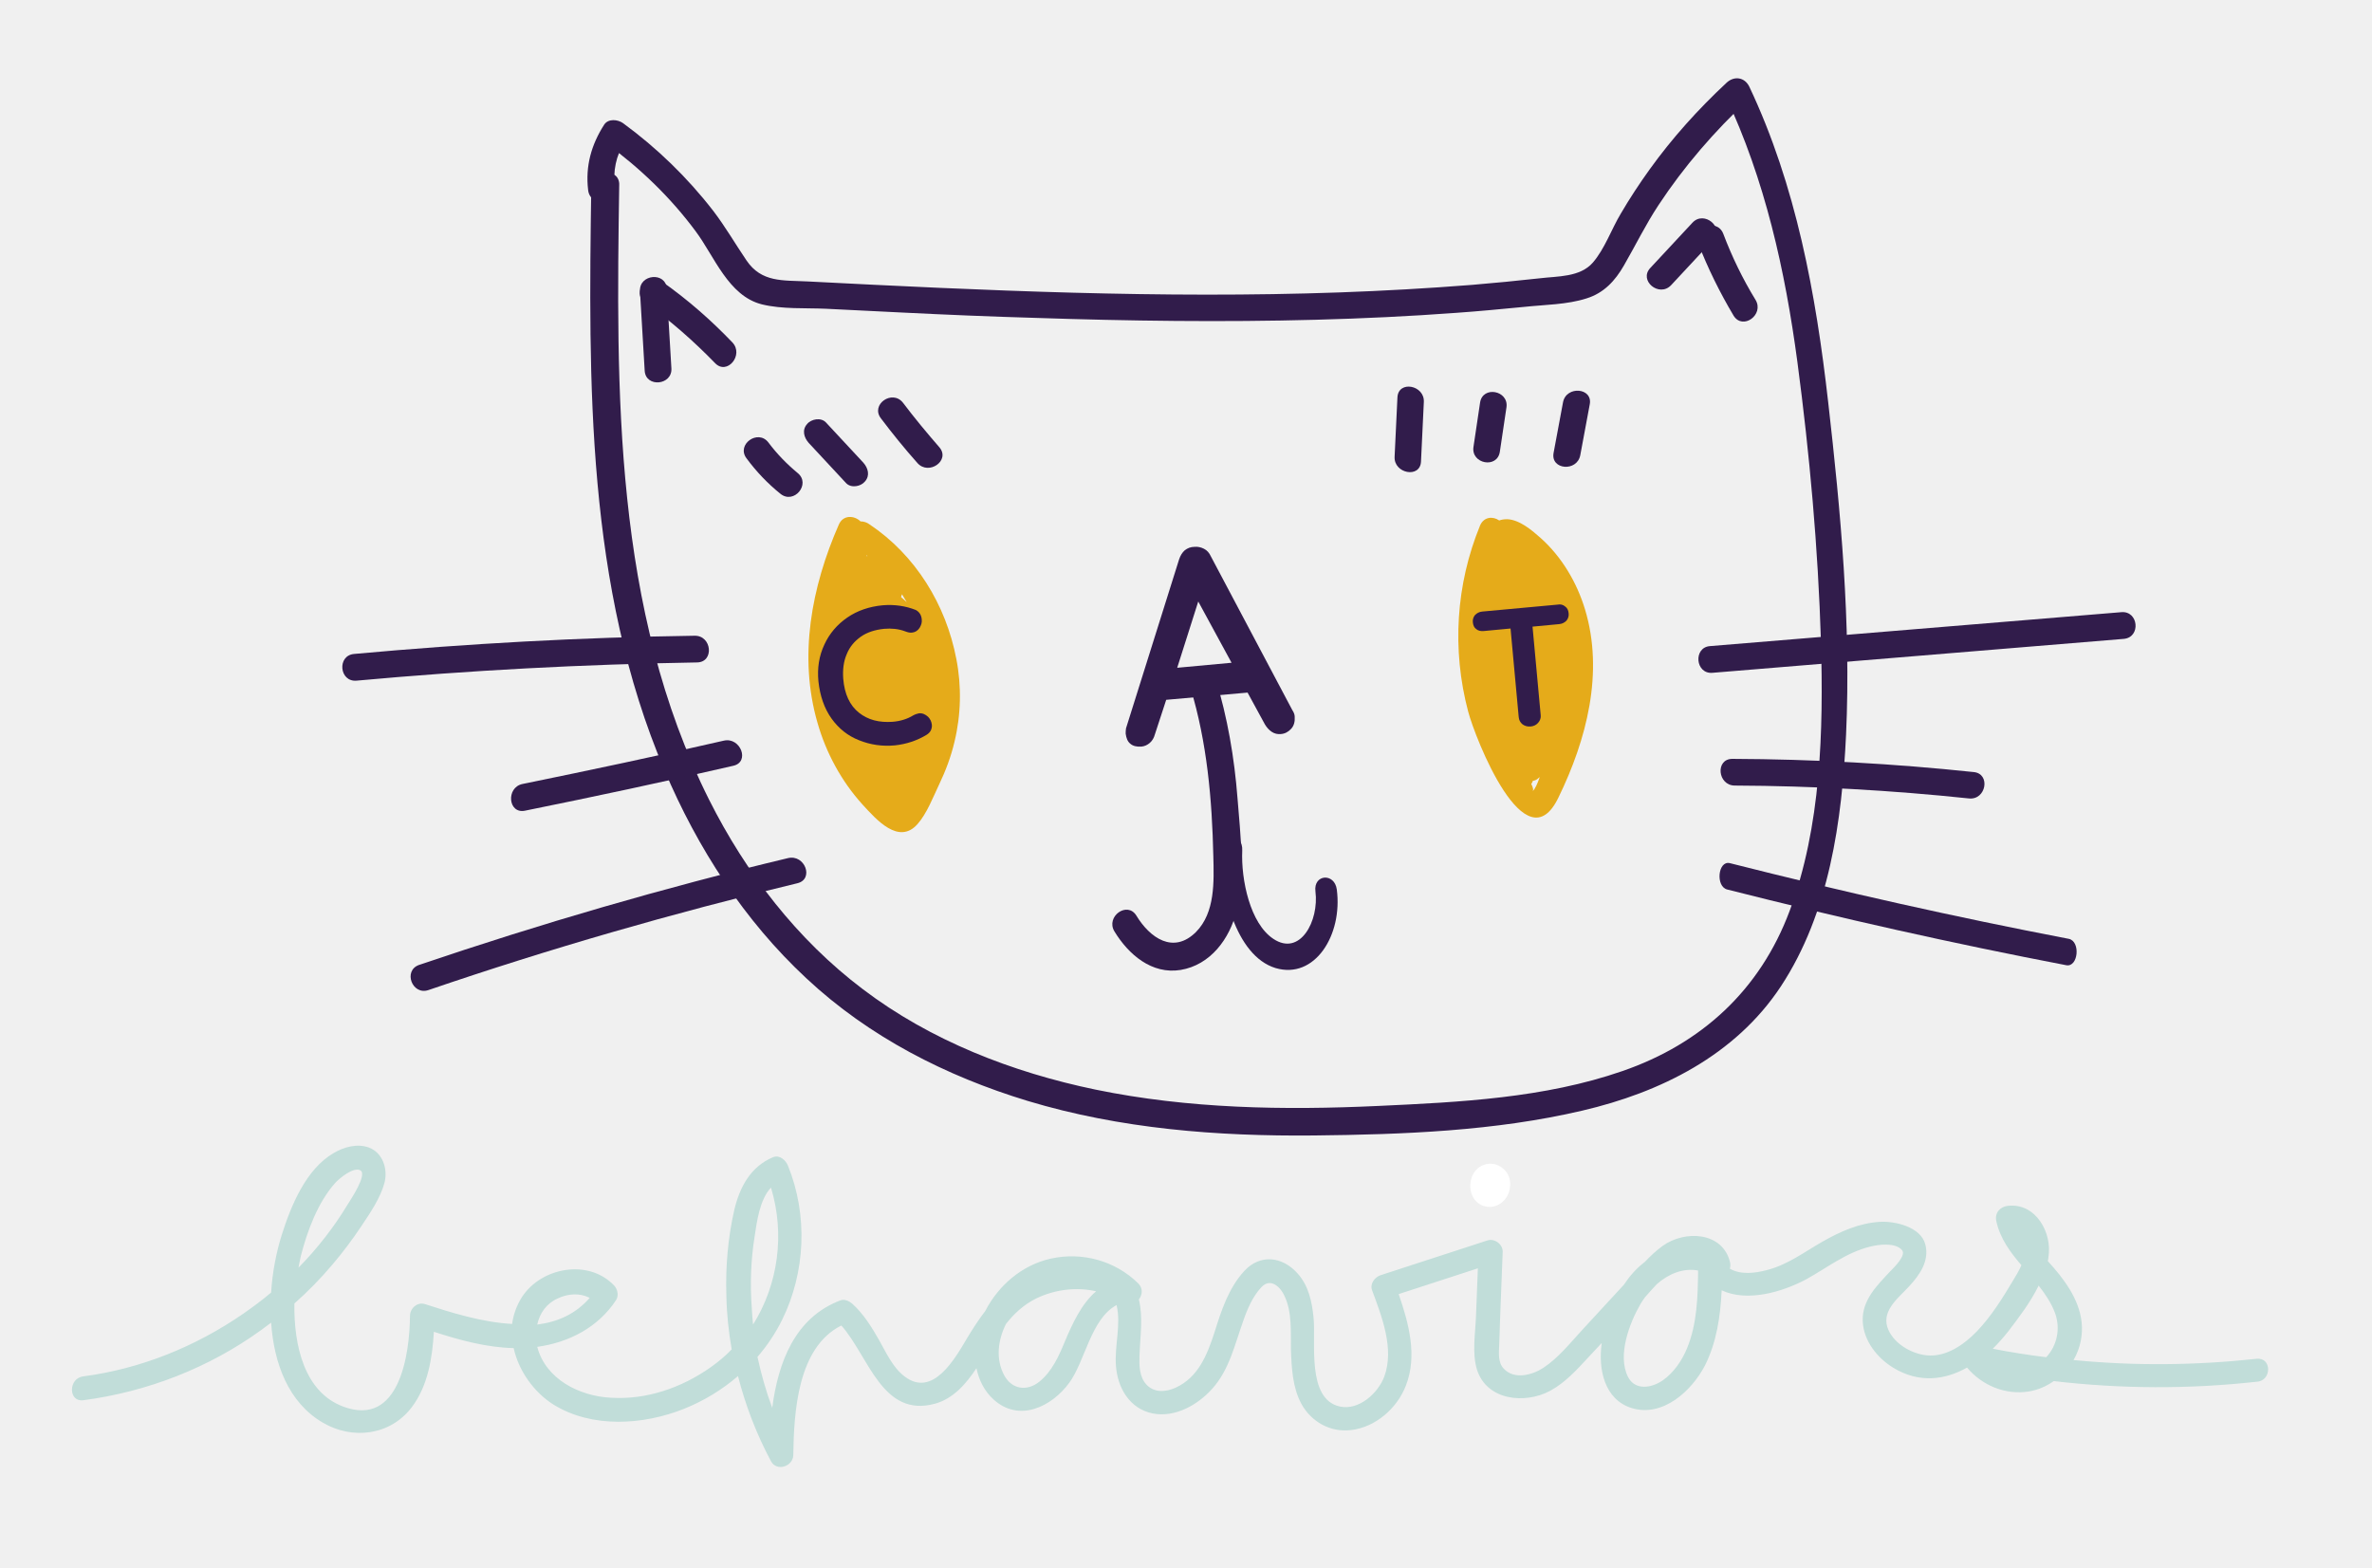
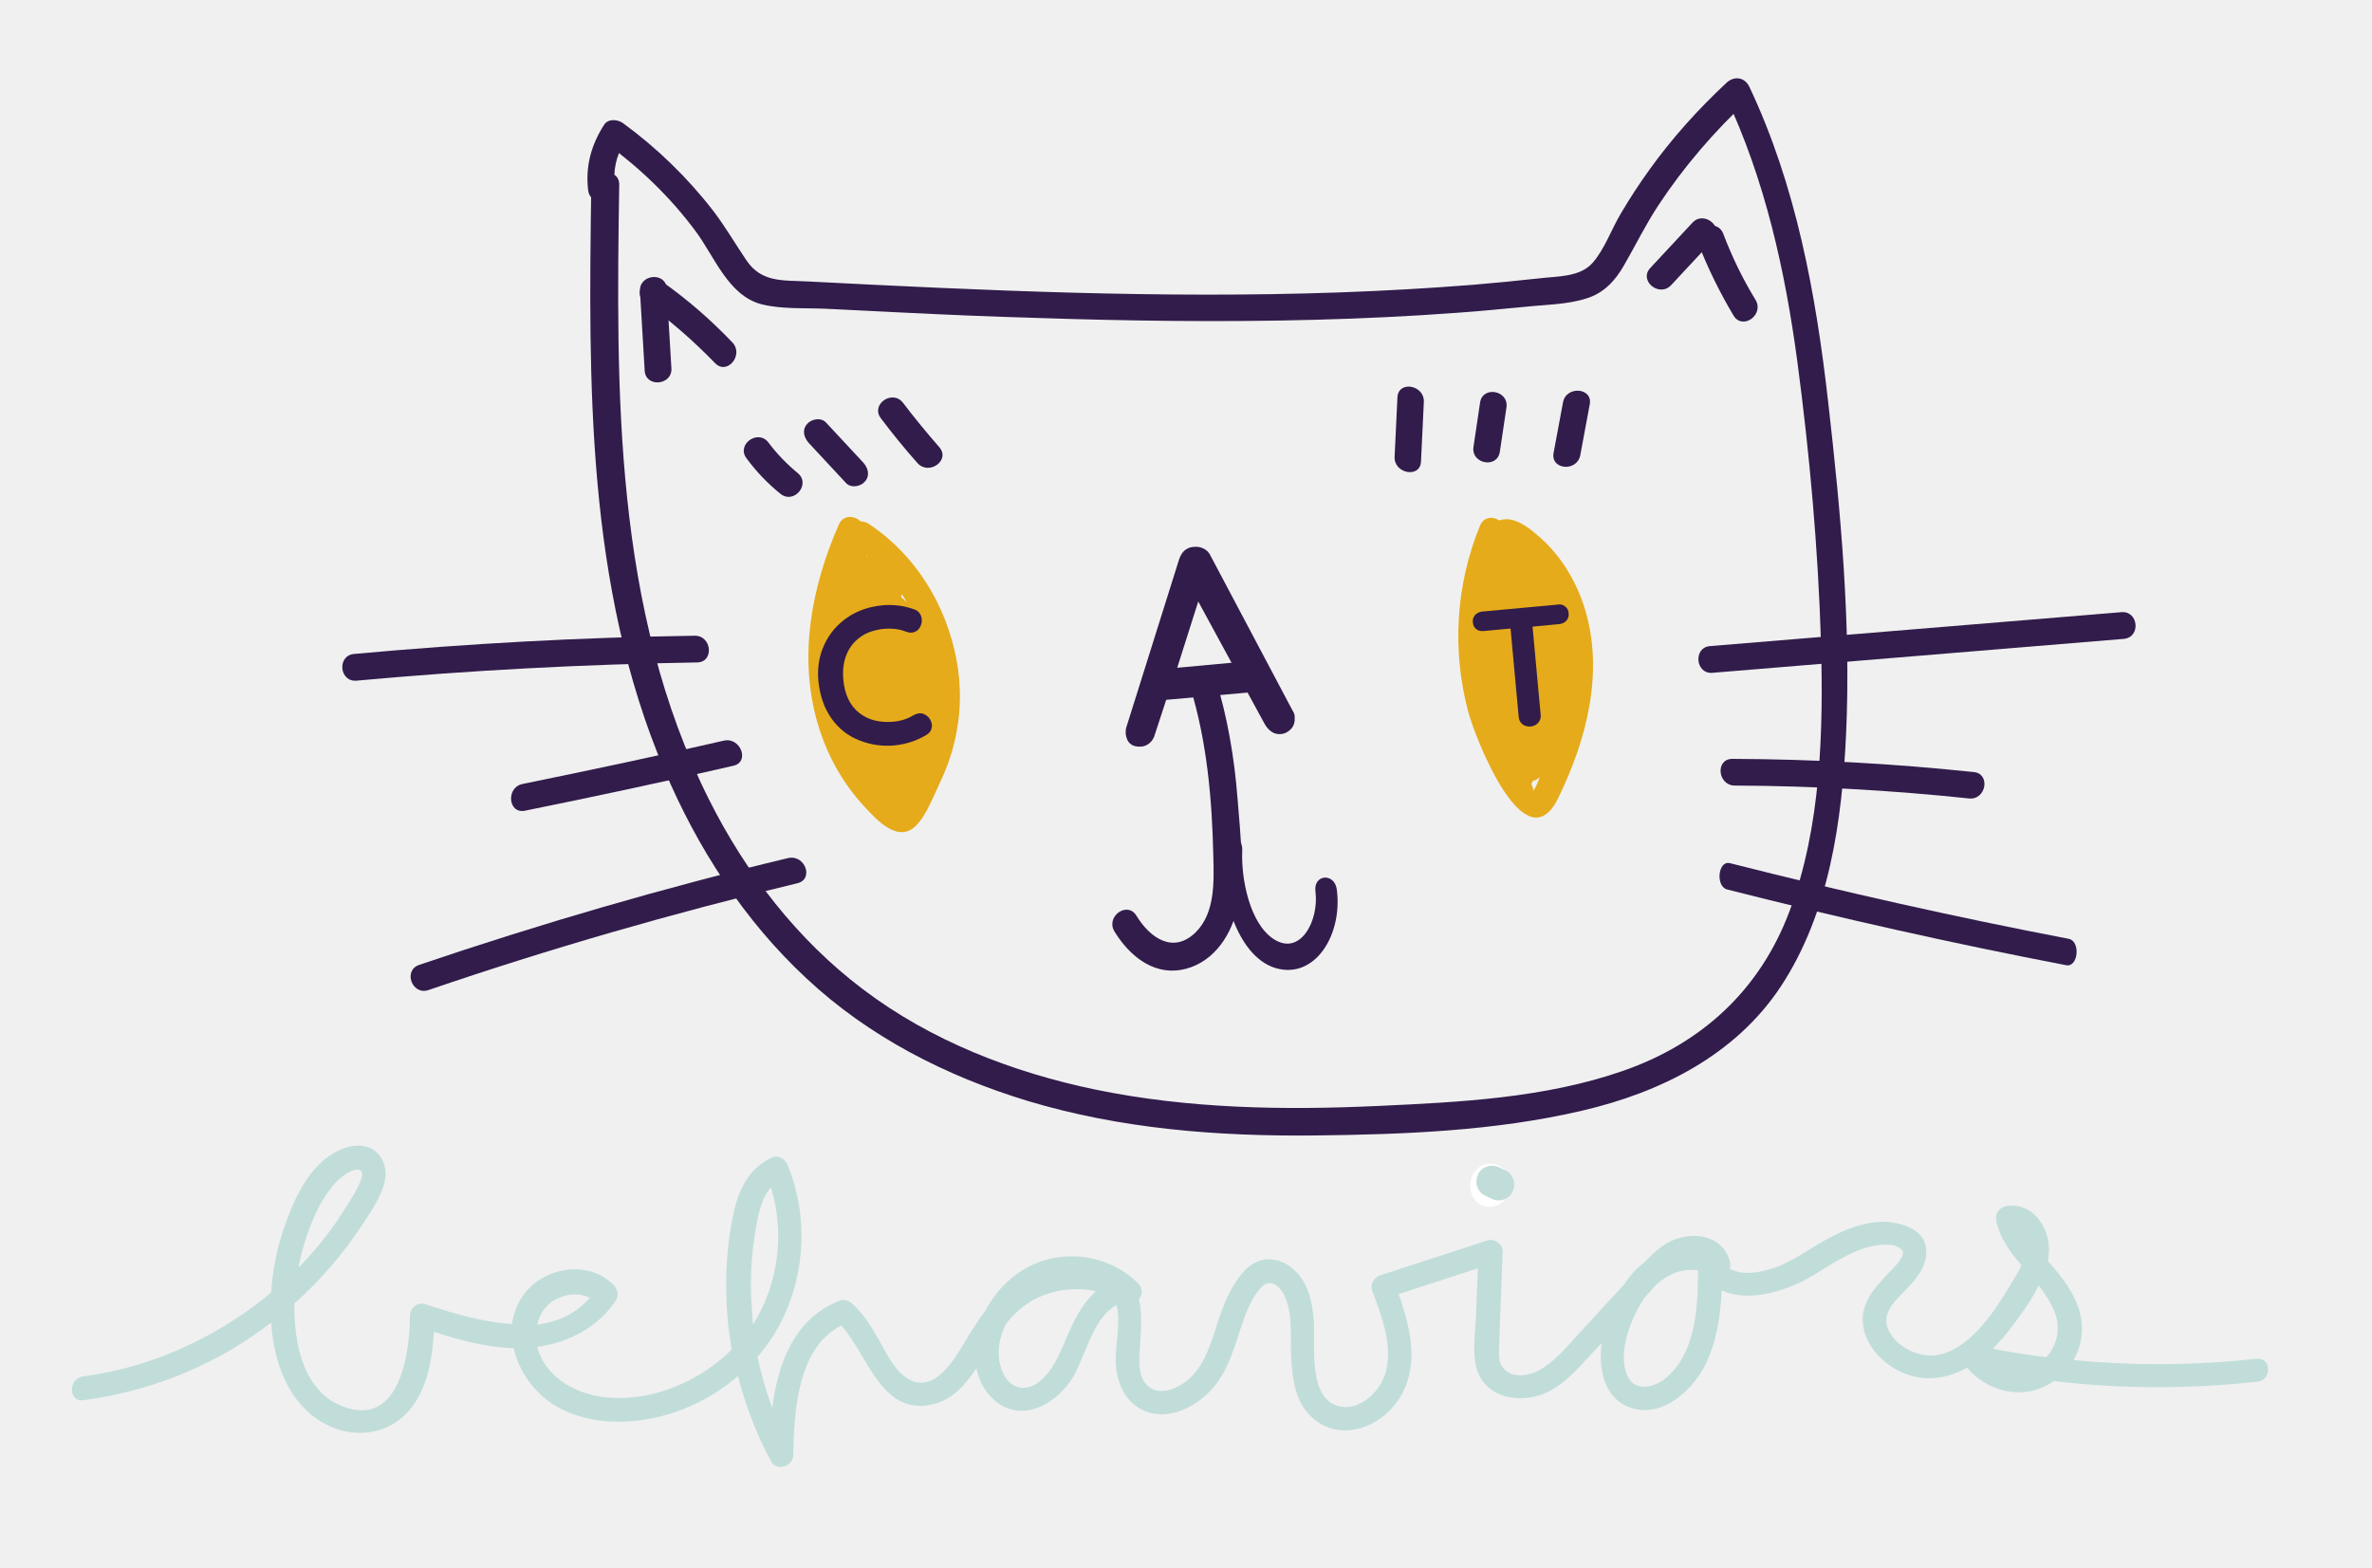
<svg xmlns="http://www.w3.org/2000/svg" version="1.1" id="Layer_1" x="0px" y="0px" viewBox="0 0 755 499" style="enable-background:new 0 0 755 499;" xml:space="preserve">
  <style type="text/css">
	.st0{fill:#E5AB1A;}
	.st1{fill:#311C4B;}
	.st2{fill:#C1DDD9;}
	.st3{fill:#FFFFFF;}
</style>
  <path class="st0" d="M304.4,209.8c-3.3-17.3-13-33.1-27.7-42.9c-0.8-0.6-1.8-0.9-2.8-0.9c-1.9-1.9-5.5-2.2-6.9,1  c-8.7,19.8-12.9,42-6.8,63.1c2.7,9.5,7.6,18.6,14.3,26c4.4,4.8,11.6,13.1,17.6,6.2c2.9-3.3,4.9-8.5,6.8-12.5  c2.1-4.4,3.8-8.9,4.9-13.6C305.9,227.6,306.1,218.4,304.4,209.8z M286.8,190.1c0.1-0.3,0.2-0.6,0.3-0.9c0.5,0.8,1,1.7,1.5,2.5  C288.1,191.2,287.5,190.7,286.8,190.1z M275.8,177c0-0.1,0-0.1,0.1-0.2c0.1,0.1,0.1,0.1,0.2,0.2C275.9,177.1,275.9,177,275.8,177z" />
-   <path class="st1" d="M188.2,59.4c-0.9,62.4-1.6,127.3,23.3,185.8c10.5,24.8,25.4,47.9,45.2,66.3c19.9,18.6,44.4,31.1,70.4,39  c29.5,8.9,60.4,11.3,91.1,11c28.4-0.3,57.7-1.4,85.4-7.9c24.9-5.8,48.7-17.6,63.2-39.5c15.5-23.5,19.5-52.8,20.8-80.3  c1.6-35.2-1.7-70.8-5.7-105.8c-3.9-34.4-10.2-68.9-25.1-100.4c-1.5-3.1-4.9-3.5-7.3-1.2c-9,8.4-17.2,17.5-24.4,27.5  c-3.3,4.6-6.4,9.3-9.2,14.1c-3,5-5.1,11.2-8.9,15.6c-4.1,4.7-11.2,4.3-16.9,5c-7.2,0.8-14.4,1.5-21.6,2.1c-14,1.1-28.1,1.9-42.2,2.4  c-56.5,2-113-0.6-169.3-3.5c-7.8-0.4-14.6,0.4-19.4-6.7c-3.6-5.3-6.7-10.7-10.6-15.8c-8.2-10.6-17.9-20-28.7-27.9  c-1.7-1.2-4.7-1.5-6,0.5c-4.1,6.4-6,13.2-5.1,20.8c0.6,5.5,9.1,4.7,8.5-0.8c-0.6-5.2,0.3-10.1,3.2-14.6c-2,0.2-4,0.4-6,0.5  c10.8,7.9,20.5,17.2,28.5,28c6,8,10.4,20.6,21.1,23.3c6.5,1.6,13.8,1.1,20.4,1.4c8.1,0.4,16.1,0.8,24.2,1.2  c14.1,0.7,28.2,1.3,42.3,1.7c29.8,1,59.7,1.4,89.5,0.6c14.9-0.4,29.8-1.1,44.6-2.2c7.2-0.5,14.4-1.2,21.7-1.9  c6.5-0.7,13.6-0.7,19.8-2.7c5.5-1.7,9.1-5.6,11.9-10.5c3.7-6.4,6.9-13,11-19.2c8.1-12.3,17.8-23.5,28.6-33.6  c-2.4-0.4-4.9-0.8-7.3-1.2c12.6,26.7,19,55.6,22.9,84.7c3.9,29.4,6.6,59.3,7.5,89c0.8,28.4,0.1,58.9-10,85.9  c-9.4,25.1-28,42.2-53.2,50.9c-24.8,8.6-51.7,9.9-77.7,11.1c-30.1,1.4-60.4,0.9-90-5.2c-26.5-5.5-52.5-15.6-74.1-32  c-20.9-15.8-37.2-37-48.9-60.3c-30.4-60.6-29.6-130-28.6-196.1C196.8,53.2,188.3,54,188.2,59.4L188.2,59.4z" />
+   <path class="st1" d="M188.2,59.4c-0.9,62.4-1.6,127.3,23.3,185.8c10.5,24.8,25.4,47.9,45.2,66.3c19.9,18.6,44.4,31.1,70.4,39  c29.5,8.9,60.4,11.3,91.1,11c28.4-0.3,57.7-1.4,85.4-7.9c24.9-5.8,48.7-17.6,63.2-39.5c15.5-23.5,19.5-52.8,20.8-80.3  c1.6-35.2-1.7-70.8-5.7-105.8c-3.9-34.4-10.2-68.9-25.1-100.4c-1.5-3.1-4.9-3.5-7.3-1.2c-9,8.4-17.2,17.5-24.4,27.5  c-3.3,4.6-6.4,9.3-9.2,14.1c-3,5-5.1,11.2-8.9,15.6c-4.1,4.7-11.2,4.3-16.9,5c-7.2,0.8-14.4,1.5-21.6,2.1c-14,1.1-28.1,1.9-42.2,2.4  c-56.5,2-113-0.6-169.3-3.5c-7.8-0.4-14.6,0.4-19.4-6.7c-3.6-5.3-6.7-10.7-10.6-15.8c-8.2-10.6-17.9-20-28.7-27.9  c-1.7-1.2-4.7-1.5-6,0.5c-4.1,6.4-6,13.2-5.1,20.8c0.6,5.5,9.1,4.7,8.5-0.8c-0.6-5.2,0.3-10.1,3.2-14.6c-2,0.2-4,0.4-6,0.5  c10.8,7.9,20.5,17.2,28.5,28c6,8,10.4,20.6,21.1,23.3c6.5,1.6,13.8,1.1,20.4,1.4c8.1,0.4,16.1,0.8,24.2,1.2  c14.1,0.7,28.2,1.3,42.3,1.7c29.8,1,59.7,1.4,89.5,0.6c14.9-0.4,29.8-1.1,44.6-2.2c7.2-0.5,14.4-1.2,21.7-1.9  C491.7,97,498.8,97,505,95c5.5-1.7,9.1-5.6,11.9-10.5c3.7-6.4,6.9-13,11-19.2c8.1-12.3,17.8-23.5,28.6-33.6  c-2.4-0.4-4.9-0.8-7.3-1.2c12.6,26.7,19,55.6,22.9,84.7c3.9,29.4,6.6,59.3,7.5,89c0.8,28.4,0.1,58.9-10,85.9  c-9.4,25.1-28,42.2-53.2,50.9c-24.8,8.6-51.7,9.9-77.7,11.1c-30.1,1.4-60.4,0.9-90-5.2c-26.5-5.5-52.5-15.6-74.1-32  c-20.9-15.8-37.2-37-48.9-60.3c-30.4-60.6-29.6-130-28.6-196.1C196.8,53.2,188.3,54,188.2,59.4L188.2,59.4z" />
  <path class="st1" d="M538.7,70.9c-4.5,4.8-8.9,9.6-13.4,14.4c-3.8,4,2.8,9.5,6.6,5.5c4.5-4.8,8.9-9.6,13.4-14.4  C549,72.4,542.4,66.9,538.7,70.9L538.7,70.9z" />
  <path class="st1" d="M540.5,77.4c3.1,8,6.9,15.7,11.3,23.1c2.9,4.7,9.8-0.3,7-5c-4.1-6.7-7.5-13.7-10.3-21.1  C546.5,69.3,538.5,72.3,540.5,77.4L540.5,77.4z" />
  <path class="st1" d="M203.7,92.7c0.5,8.4,1,16.8,1.5,25.3c0.3,5.5,8.9,4.7,8.5-0.8c-0.5-8.4-1-16.8-1.5-25.3  C212,86.5,203.4,87.2,203.7,92.7L203.7,92.7z" />
  <path class="st1" d="M205.3,96.3c8,5.7,15.4,12.2,22.3,19.3c3.8,4,9.3-2.6,5.5-6.6c-6.8-7.1-14.2-13.6-22.3-19.3  C206.3,86.6,200.8,93.1,205.3,96.3L205.3,96.3z" />
  <path class="st1" d="M444.8,126.5c-0.3,6.3-0.6,12.6-0.9,18.9c-0.3,5.4,8.2,7,8.4,1.5c0.3-6.3,0.6-12.6,0.9-18.9  C453.5,122.6,445.1,121,444.8,126.5L444.8,126.5z" />
  <path class="st1" d="M471.1,128.2c-0.7,4.7-1.4,9.4-2.1,14.1c-0.8,5.4,7.6,7,8.4,1.5c0.7-4.7,1.4-9.4,2.1-14.1  C480.3,124.3,471.9,122.7,471.1,128.2L471.1,128.2z" />
  <path class="st1" d="M497.5,128.1c-1,5.4-2,10.7-3,16.1c-1,5.4,7.5,6.1,8.5,0.7c1-5.4,2-10.7,3-16.1  C507.1,123.4,498.5,122.7,497.5,128.1L497.5,128.1z" />
  <path class="st1" d="M237.6,145.9c3.1,4.2,6.7,8,10.8,11.3c4.3,3.5,9.8-3.1,5.5-6.6c-3.5-2.9-6.6-6.1-9.3-9.7  C241.3,136.5,234.3,141.5,237.6,145.9L237.6,145.9z" />
  <path class="st1" d="M257.4,141c4,4.3,7.9,8.5,11.9,12.8c1.6,1.7,4.7,1.1,6-0.5c1.7-1.9,1-4.3-0.5-6c-4-4.3-7.9-8.5-11.9-12.8  c-1.6-1.7-4.7-1.1-6,0.5C255.2,136.9,255.9,139.3,257.4,141L257.4,141z" />
  <path class="st1" d="M280.4,133.2c3.7,4.9,7.5,9.6,11.6,14.2c3.6,4.1,10.6-0.8,7-5c-4-4.6-7.9-9.3-11.6-14.2  C284,123.9,277,128.8,280.4,133.2L280.4,133.2z" />
  <path class="st0" d="M504.5,194c-2.6-8.6-7.4-16.7-14.1-22.7c-2.8-2.5-6.7-5.8-10.6-6c-1,0-1.8,0.1-2.6,0.4c-2-1.4-4.9-1.2-6.1,1.6  c-7.7,18.8-9,39.5-3.8,59.2c2.3,8.7,18.3,49.4,28.8,27.3C505,235.5,510.6,214.1,504.5,194z M487.8,251.9c0.4-0.4,0.1-1.3-0.4-2.3  c0.2-0.3,0.4-0.6,0.5-1c0.6-0.1,1.2-0.3,1.7-0.8c0.2-0.1,0.3-0.3,0.5-0.4C489.4,249.4,488.6,251.3,487.8,251.9z" />
  <path class="st1" d="M378.9,218.9c5.3,17.4,6.9,35.6,7.3,53.7c0.2,8.1,0.6,17.9-5.5,24.1c-7.2,7.2-14.7,1.9-19-5.2  c-2.9-4.7-9.8,0.3-7,5c4.5,7.4,11.9,13.8,21.1,12.3c9.5-1.6,15.6-9.9,17.8-18.8c2.8-11.3,1.2-24.4,0.3-35.8c-1-13-3.2-25.8-7-38.2  C385.4,210.6,377.3,213.6,378.9,218.9L378.9,218.9z" />
  <path class="st1" d="M388.7,269.1c-0.6,13.9,4.5,35.2,17.3,39.1c12.5,3.7,21.4-10.5,19.5-25c-0.7-5.4-7.5-4.9-6.8,0.6  c1.2,9.4-4.9,20.8-13.4,15.1c-7.4-4.9-10.3-18.8-9.9-28.1C395.7,265.3,388.9,263.6,388.7,269.1L388.7,269.1z" />
  <path class="st1" d="M545.1,214.2c43.6-3.6,87.2-7.2,130.9-10.8c5.5-0.5,4.7-9-0.8-8.5c-43.6,3.6-87.2,7.2-130.9,10.8  C538.9,206.1,539.6,214.7,545.1,214.2L545.1,214.2z" />
  <path class="st1" d="M552.2,250.1c24.9,0.1,49.8,1.5,74.5,4.1c5.5,0.6,7-7.9,1.5-8.4c-25.5-2.7-51.2-4.1-76.8-4.2  C545.9,241.6,546.7,250.1,552.2,250.1L552.2,250.1z" />
  <path class="st1" d="M549.8,283.2c35.9,9.1,71.9,17.2,107.9,24.1c3.8,0.7,4.6-7.6,0.8-8.4c-36-6.9-72-15-107.9-24.1  C546.8,273.9,546,282.3,549.8,283.2L549.8,283.2z" />
  <path class="st1" d="M221.1,202.4c-36.2,0.5-72.3,2.5-108.4,5.8c-5.5,0.5-4.7,9,0.8,8.5c36-3.3,72.2-5.2,108.4-5.8  C227.4,210.8,226.6,202.3,221.1,202.4L221.1,202.4z" />
  <path class="st1" d="M230.4,235.8c-21.3,4.9-42.6,9.4-64.1,13.8c-5.3,1.1-4.6,9.6,0.8,8.5c22.2-4.5,44.3-9.2,66.3-14.3  C238.8,242.6,235.7,234.6,230.4,235.8L230.4,235.8z" />
  <path class="st1" d="M250.8,273.2c-39.7,9.5-78.8,20.9-117.4,34c-5.2,1.8-2.2,9.8,3,8c38.6-13.2,77.8-24.5,117.4-34  C259.2,279.9,256.2,271.9,250.8,273.2L250.8,273.2z" />
  <g>
-     <path class="st1" d="M293.4,197.3c0.1,0.9-0.2,1.8-0.7,2.6c-0.6,0.9-1.4,1.4-2.4,1.5c-0.7,0.1-1.4-0.1-2.2-0.4   c-2.1-0.8-4.4-1-6.7-0.8c-2.9,0.3-5.4,1.1-7.4,2.5c-2,1.4-3.6,3.3-4.5,5.6c-1,2.3-1.3,4.9-1.1,7.8c0.4,4.9,2.1,8.5,5,10.8   s6.4,3.2,10.7,2.9c2.5-0.2,4.7-0.9,6.5-2c0.7-0.4,1.4-0.6,1.9-0.7c1.1-0.1,2,0.3,2.9,1.1c0.7,0.7,1.1,1.6,1.2,2.5   c0.1,0.7-0.1,1.3-0.3,1.8c-0.3,0.6-0.7,1-1.3,1.4c-3.1,1.9-6.5,3-10.1,3.4c-4.1,0.4-7.9-0.2-11.4-1.6c-3.6-1.4-6.5-3.7-8.8-6.9   c-2.3-3.2-3.7-7.2-4.2-11.9c-0.4-4.2,0.2-8.1,1.9-11.7c1.6-3.5,4.1-6.4,7.3-8.6c3.2-2.2,7-3.5,11.3-3.9c3.7-0.3,7.2,0.2,10.5,1.5   C292.6,194.8,293.3,195.8,293.4,197.3z" />
+     <path class="st1" d="M293.4,197.3c0.1,0.9-0.2,1.8-0.7,2.6c-0.6,0.9-1.4,1.4-2.4,1.5c-0.7,0.1-1.4-0.1-2.2-0.4   c-2.1-0.8-4.4-1-6.7-0.8c-2.9,0.3-5.4,1.1-7.4,2.5s-3.6,3.3-4.5,5.6c-1,2.3-1.3,4.9-1.1,7.8c0.4,4.9,2.1,8.5,5,10.8   s6.4,3.2,10.7,2.9c2.5-0.2,4.7-0.9,6.5-2c0.7-0.4,1.4-0.6,1.9-0.7c1.1-0.1,2,0.3,2.9,1.1c0.7,0.7,1.1,1.6,1.2,2.5   c0.1,0.7-0.1,1.3-0.3,1.8c-0.3,0.6-0.7,1-1.3,1.4c-3.1,1.9-6.5,3-10.1,3.4c-4.1,0.4-7.9-0.2-11.4-1.6c-3.6-1.4-6.5-3.7-8.8-6.9   s-3.7-7.2-4.2-11.9c-0.4-4.2,0.2-8.1,1.9-11.7c1.6-3.5,4.1-6.4,7.3-8.6c3.2-2.2,7-3.5,11.3-3.9c3.7-0.3,7.2,0.2,10.5,1.5   C292.6,194.8,293.3,195.8,293.4,197.3z" />
  </g>
  <g>
-     <path class="st1" d="M412.1,228.2c0.1,1.5-0.2,2.8-1.1,3.8c-0.9,1-2,1.6-3.3,1.7c-1,0.1-2-0.1-2.9-0.7c-0.9-0.6-1.6-1.4-2.2-2.4   l-5.5-10.1l-25.9,2.3l-3.6,11c-0.3,1.1-0.8,2-1.6,2.7c-0.8,0.7-1.7,1.1-2.7,1.2c-1.5,0.1-2.7-0.2-3.5-0.9c-0.9-0.7-1.3-1.8-1.5-3.2   c0-0.5,0-1.1,0.1-1.7l16.9-53.8c0.4-1.2,1-2.2,1.8-2.9c0.9-0.7,1.9-1.1,3.1-1.1c1-0.1,2,0.1,3,0.6c1,0.5,1.7,1.3,2.2,2.4l25.9,48.9   C411.9,226.9,412.1,227.6,412.1,228.2z M374.7,212.6L392,211l-10.6-19.5L374.7,212.6z" />
+     <path class="st1" d="M412.1,228.2c0.1,1.5-0.2,2.8-1.1,3.8s-2,1.6-3.3,1.7c-1,0.1-2-0.1-2.9-0.7c-0.9-0.6-1.6-1.4-2.2-2.4   l-5.5-10.1l-25.9,2.3l-3.6,11c-0.3,1.1-0.8,2-1.6,2.7c-0.8,0.7-1.7,1.1-2.7,1.2c-1.5,0.1-2.7-0.2-3.5-0.9c-0.9-0.7-1.3-1.8-1.5-3.2   c0-0.5,0-1.1,0.1-1.7l16.9-53.8c0.4-1.2,1-2.2,1.8-2.9c0.9-0.7,1.9-1.1,3.1-1.1c1-0.1,2,0.1,3,0.6s1.7,1.3,2.2,2.4l25.9,48.9   C411.9,226.9,412.1,227.6,412.1,228.2z M374.7,212.6L392,211l-10.6-19.5L374.7,212.6z" />
  </g>
  <g>
    <path class="st1" d="M498.2,193.1c0.7,0.5,1,1.2,1.1,2.2c0.1,0.9-0.2,1.7-0.7,2.3c-0.6,0.6-1.3,1-2.3,1.1l-8.5,0.8l2.6,28.2   c0.1,0.9-0.2,1.7-0.8,2.4c-0.6,0.7-1.4,1.1-2.4,1.2c-1,0.1-1.9-0.2-2.6-0.7c-0.7-0.6-1.1-1.3-1.2-2.3l-2.6-28.2l-8.5,0.8   c-1,0.1-1.8-0.1-2.4-0.6c-0.7-0.5-1-1.2-1.1-2.2c-0.1-0.9,0.2-1.7,0.7-2.3c0.6-0.6,1.3-1,2.3-1.1l23.9-2.2   C496.7,192.3,497.5,192.5,498.2,193.1z" />
  </g>
-   <path class="st2" d="M718.3,432.6c-19.4,2.1-38.9,2.3-58.3,0.4c1.1-1.9,1.9-4,2.3-6.1c1.6-8-2-15-6.8-21.1c-1.2-1.5-2.4-2.9-3.7-4.3  c0.1-0.4,0.2-0.8,0.2-1.2c1.3-7.8-4-17.4-12.9-16.4c-2.5,0.3-4.2,2.2-3.7,4.8c1.2,5.6,4.5,10,8,14.1c-0.7,1.7-1.7,3.3-2.6,4.8  c-3.4,5.7-7,11.5-11.6,16.3c-4.1,4.2-9.7,8.2-15.9,7.6c-5.1-0.5-11-4-12.6-9.1c-1.6-5.4,3.8-9.4,7-12.9c3.4-3.7,6.5-8.1,5.1-13.4  c-1.5-5.5-9.6-7.4-14.5-7.1c-6.5,0.4-12.6,3.1-18.2,6.3c-5.8,3.3-11,7.3-17.5,9c-4,1.1-8.6,1.6-12-0.4c0.2-0.6,0.2-1.2,0.1-1.9  c-2.3-9.9-14.4-10.4-21.4-5.4c-2.1,1.5-4,3.3-5.8,5.2c-0.1,0.1-0.3,0.2-0.4,0.3c-2.4,1.9-4.5,4.3-6.2,6.9c-4.3,4.7-8.7,9.4-13,14.1  c-3.9,4.2-7.8,9.2-12.7,12.4c-3.5,2.3-9.2,3.8-12.5,0.3c-2-2-1.6-5.2-1.5-7.8c0.1-2.9,0.2-5.9,0.3-8.8c0.3-6.9,0.5-13.8,0.8-20.6  c0.1-2.4-2.5-4.4-4.8-3.7c-11.4,3.7-22.7,7.4-34.1,11.1c-1.8,0.6-3.4,2.7-2.7,4.7c3.1,8.4,7.2,18.7,3.9,27.6  c-2,5.3-8.1,10.8-14.1,9.5c-10.7-2.3-7.6-20.6-8.4-28.3c-0.5-5.1-1.6-10.3-5.2-14.2c-4.8-5.3-11.8-6.1-16.8-0.7  c-5.1,5.5-7.4,12.8-9.6,19.8c-2.3,7-5.1,14.1-12.3,17.4c-3.1,1.4-6.8,1.7-9.3-1c-2.3-2.5-2.3-6.1-2.2-9.2c0.2-6.1,1.2-12.1-0.2-17.9  c1.1-1.4,1.4-3.5-0.2-5.1c-7.3-7.2-17.8-10.1-27.8-7.9c-9.1,2-16.7,8.5-20.9,16.7c-2,2.6-3.9,5.5-5.7,8.5  c-3.8,6.4-10.9,19.3-20,12.3c-3.7-2.8-5.8-7.5-8-11.4c-2.4-4.2-5-8.5-8.7-11.8c-1-0.8-2.4-1.5-3.7-1c-14.5,5.5-19.8,19.7-21.7,34.2  c-2-5.3-3.5-10.7-4.7-16.2c3.1-3.6,5.7-7.5,7.8-11.7c7.5-15.2,8.3-33.4,1.9-49.2c-0.7-1.7-2.6-3.5-4.7-2.7  c-7.2,3-10.7,9.6-12.4,16.9c-2,8.8-2.8,18.1-2.5,27.1c0.1,5.8,0.7,11.5,1.7,17.2c-2,2.1-4.3,4-6.7,5.7c-9.2,6.5-20.4,10.4-31.7,9.7  c-10.1-0.5-20.8-5.9-23.5-16.2c10.1-1.4,19.4-6.2,25.1-14.9c0.9-1.4,0.5-3.4-0.6-4.6c-8.1-8.6-23.2-5.9-29.4,3.7  c-1.7,2.7-2.7,5.6-3.1,8.5c-9.6-0.5-19.7-3.7-27.7-6.3c-2.4-0.8-4.8,1.3-4.8,3.7c-0.1,12.1-3.3,35.7-21.3,28.9  c-12.3-4.6-15.7-19.4-15.5-32.8c4.4-3.9,8.4-8,12.2-12.5c3.3-3.9,6.3-7.9,9.1-12.1c2.8-4.2,6.1-9,7.4-13.9c1.1-4.4-0.6-9.6-5.1-11.2  c-3.7-1.3-7.9-0.1-11.1,1.8c-8.8,5.1-13.6,16.8-16.5,26c-1.7,5.4-3,11.8-3.4,18.4c-2.8,2.4-5.8,4.6-8.8,6.7  c-15.2,10.5-32.7,17.6-51,20c-4.8,0.6-4.8,8.2,0,7.6c20.4-2.7,40-10.3,56.7-22.4c1-0.8,2.1-1.5,3.1-2.3c0.9,13,5.5,25.4,16.4,31.8  c9.5,5.6,21.5,4.1,28.3-4.8c5.2-6.8,6.6-15.7,7.1-24.1c8.3,2.7,16.8,5,25.4,5.2c1.6,7.3,6.5,14.1,12.7,18  c12.3,7.6,28.6,6.5,41.6,1.3c6.2-2.5,12-6,17.1-10.4c2.4,9.4,5.9,18.5,10.5,27.1c1.8,3.4,7,1.7,7.1-1.9c0.2-13.6,1.3-34.3,15.3-41.3  c8.7,9.8,13,29.5,29.8,24.9c5.8-1.6,9.9-6.3,13.2-11.3c0.8,3.8,2.5,7.3,5.5,10c8.1,7.3,18.4,2.3,24-5.3c5.1-6.9,6.9-20.4,15.1-24.8  c1.5,6.1-0.7,13.1-0.2,19.3c0.5,7,4.3,13.7,11.7,15.2c7.1,1.4,14.3-2.7,18.9-7.8c5.5-6.1,7.2-14.1,9.9-21.6c1.3-3.8,3-7.8,5.8-10.8  c2.9-3.1,6.1-0.1,7.4,2.9c2.4,5.1,1.9,11.4,2,16.9c0.2,5.8,0.5,12.1,3.3,17.3c3.1,5.7,9.2,9.2,15.8,8.4c7.8-0.9,14.7-6.9,17.5-14.2  c3.7-9.5,0.9-19.8-2.3-29.1c8.4-2.7,16.8-5.5,25.2-8.2c-0.2,5.1-0.4,10.2-0.6,15.3c-0.2,5.4-1.3,11.6,0.3,16.9  c3.1,9.9,15.3,11.1,23.3,6.8c4.8-2.6,8.5-6.7,12.2-10.7c1.4-1.5,2.8-3,4.2-4.5c0,0.1,0,0.1,0,0.2c-1.1,8,0.8,17.8,9.6,20.5  c9.9,3,19.1-5.5,23.3-13.6c3.7-7.4,4.9-15.6,5.3-23.9c8.1,3.8,19.2,0.6,26.9-3.5c6.7-3.7,12.7-8.5,20.3-10.4  c2.7-0.7,8.1-1.4,10.2,1.1c1.4,1.6-2.3,5.3-3.6,6.6c-4.3,4.6-9.2,9.3-8.9,16.1c0.3,6.3,4.7,11.7,9.8,14.8c8.1,4.9,16.3,3.9,23.4-0.1  c4.8,5.7,12.2,8.8,19.7,7.6c2.9-0.5,5.5-1.6,7.9-3.3c21.4,2.5,43.1,2.6,64.6,0.2C723.1,439.7,723.2,432.1,718.3,432.6z M106.8,376.5  c1.2-1.3,5.7-5.1,7.9-3.9c2.3,1.3-3,9.2-4,10.8c-4.4,7.3-9.7,14.1-15.7,20.2c0.2-1.2,0.5-2.4,0.7-3.5  C97.7,392.2,101.1,382.8,106.8,376.5z M177.5,413.4c3.3-1.6,7.1-1.8,10.2-0.2c-4.5,5.2-10.3,7.7-16.7,8.5  C171.8,418.1,173.9,415,177.5,413.4z M240.2,393.6c0.7-4.6,1.6-11.7,5.2-15.5c4.5,14.8,2.3,30.8-5.7,43.6c-0.2-1.7-0.3-3.4-0.4-5.1  C238.7,408.9,239,401.1,240.2,393.6z M338.9,427.2c-1.9,4.6-4.1,9.5-8.1,12.7c-4,3.2-8.8,2.4-11.2-2.1c-2.7-5.1-2-11.1,0.6-16.3  c2.6-3.3,5.6-6.1,9.6-8.1c6-2.9,12.8-3.7,19.1-2.3C344.2,415.1,341.3,421.5,338.9,427.2z M529.2,439.5c-3.5,2.4-8.7,3.3-11-1.1  c-3.5-6.9,0.5-17.3,4-23.3c0.4-0.7,0.9-1.4,1.4-2.1c1.2-1.4,2.5-2.8,3.7-4.1c3.7-3.3,8.4-5.3,13.2-4.4c-0.1,8.3-0.3,16.9-3.5,24.7  C535.4,433.1,532.8,437,529.2,439.5z M639.2,423.9c3.3-4.3,7.1-9.3,9.7-14.6c2.1,2.7,4,5.5,5.2,8.7c1.8,4.9,0.7,10.4-2.8,14.1  c-5.7-0.7-11.4-1.6-17-2.7C636.1,427.6,637.7,425.8,639.2,423.9z" />
+   <path class="st2" d="M718.3,432.6c-19.4,2.1-38.9,2.3-58.3,0.4c1.1-1.9,1.9-4,2.3-6.1c1.6-8-2-15-6.8-21.1c-1.2-1.5-2.4-2.9-3.7-4.3  c0.1-0.4,0.2-0.8,0.2-1.2c1.3-7.8-4-17.4-12.9-16.4c-2.5,0.3-4.2,2.2-3.7,4.8c1.2,5.6,4.5,10,8,14.1c-0.7,1.7-1.7,3.3-2.6,4.8  c-3.4,5.7-7,11.5-11.6,16.3c-4.1,4.2-9.7,8.2-15.9,7.6c-5.1-0.5-11-4-12.6-9.1c-1.6-5.4,3.8-9.4,7-12.9c3.4-3.7,6.5-8.1,5.1-13.4  c-1.5-5.5-9.6-7.4-14.5-7.1c-6.5,0.4-12.6,3.1-18.2,6.3c-5.8,3.3-11,7.3-17.5,9c-4,1.1-8.6,1.6-12-0.4c0.2-0.6,0.2-1.2,0.1-1.9  c-2.3-9.9-14.4-10.4-21.4-5.4c-2.1,1.5-4,3.3-5.8,5.2c-0.1,0.1-0.3,0.2-0.4,0.3c-2.4,1.9-4.5,4.3-6.2,6.9c-4.3,4.7-8.7,9.4-13,14.1  c-3.9,4.2-7.8,9.2-12.7,12.4c-3.5,2.3-9.2,3.8-12.5,0.3c-2-2-1.6-5.2-1.5-7.8c0.1-2.9,0.2-5.9,0.3-8.8c0.3-6.9,0.5-13.8,0.8-20.6  c0.1-2.4-2.5-4.4-4.8-3.7c-11.4,3.7-22.7,7.4-34.1,11.1c-1.8,0.6-3.4,2.7-2.7,4.7c3.1,8.4,7.2,18.7,3.9,27.6  c-2,5.3-8.1,10.8-14.1,9.5c-10.7-2.3-7.6-20.6-8.4-28.3c-0.5-5.1-1.6-10.3-5.2-14.2c-4.8-5.3-11.8-6.1-16.8-0.7  c-5.1,5.5-7.4,12.8-9.6,19.8c-2.3,7-5.1,14.1-12.3,17.4c-3.1,1.4-6.8,1.7-9.3-1c-2.3-2.5-2.3-6.1-2.2-9.2c0.2-6.1,1.2-12.1-0.2-17.9  c1.1-1.4,1.4-3.5-0.2-5.1c-7.3-7.2-17.8-10.1-27.8-7.9c-9.1,2-16.7,8.5-20.9,16.7c-2,2.6-3.9,5.5-5.7,8.5  c-3.8,6.4-10.9,19.3-20,12.3c-3.7-2.8-5.8-7.5-8-11.4c-2.4-4.2-5-8.5-8.7-11.8c-1-0.8-2.4-1.5-3.7-1c-14.5,5.5-19.8,19.7-21.7,34.2  c-2-5.3-3.5-10.7-4.7-16.2c3.1-3.6,5.7-7.5,7.8-11.7c7.5-15.2,8.3-33.4,1.9-49.2c-0.7-1.7-2.6-3.5-4.7-2.7  c-7.2,3-10.7,9.6-12.4,16.9c-2,8.8-2.8,18.1-2.5,27.1c0.1,5.8,0.7,11.5,1.7,17.2c-2,2.1-4.3,4-6.7,5.7c-9.2,6.5-20.4,10.4-31.7,9.7  c-10.1-0.5-20.8-5.9-23.5-16.2c10.1-1.4,19.4-6.2,25.1-14.9c0.9-1.4,0.5-3.4-0.6-4.6c-8.1-8.6-23.2-5.9-29.4,3.7  c-1.7,2.7-2.7,5.6-3.1,8.5c-9.6-0.5-19.7-3.7-27.7-6.3c-2.4-0.8-4.8,1.3-4.8,3.7c-0.1,12.1-3.3,35.7-21.3,28.9  c-12.3-4.6-15.7-19.4-15.5-32.8c4.4-3.9,8.4-8,12.2-12.5c3.3-3.9,6.3-7.9,9.1-12.1c2.8-4.2,6.1-9,7.4-13.9c1.1-4.4-0.6-9.6-5.1-11.2  c-3.7-1.3-7.9-0.1-11.1,1.8c-8.8,5.1-13.6,16.8-16.5,26c-1.7,5.4-3,11.8-3.4,18.4c-2.8,2.4-5.8,4.6-8.8,6.7  c-15.2,10.5-32.7,17.6-51,20c-4.8,0.6-4.8,8.2,0,7.6c20.4-2.7,40-10.3,56.7-22.4c1-0.8,2.1-1.5,3.1-2.3c0.9,13,5.5,25.4,16.4,31.8  c9.5,5.6,21.5,4.1,28.3-4.8c5.2-6.8,6.6-15.7,7.1-24.1c8.3,2.7,16.8,5,25.4,5.2c1.6,7.3,6.5,14.1,12.7,18  c12.3,7.6,28.6,6.5,41.6,1.3c6.2-2.5,12-6,17.1-10.4c2.4,9.4,5.9,18.5,10.5,27.1c1.8,3.4,7,1.7,7.1-1.9c0.2-13.6,1.3-34.3,15.3-41.3  c8.7,9.8,13,29.5,29.8,24.9c5.8-1.6,9.9-6.3,13.2-11.3c0.8,3.8,2.5,7.3,5.5,10c8.1,7.3,18.4,2.3,24-5.3c5.1-6.9,6.9-20.4,15.1-24.8  c1.5,6.1-0.7,13.1-0.2,19.3c0.5,7,4.3,13.7,11.7,15.2c7.1,1.4,14.3-2.7,18.9-7.8c5.5-6.1,7.2-14.1,9.9-21.6c1.3-3.8,3-7.8,5.8-10.8  c2.9-3.1,6.1-0.1,7.4,2.9c2.4,5.1,1.9,11.4,2,16.9c0.2,5.8,0.5,12.1,3.3,17.3c3.1,5.7,9.2,9.2,15.8,8.4c7.8-0.9,14.7-6.9,17.5-14.2  c3.7-9.5,0.9-19.8-2.3-29.1c8.4-2.7,16.8-5.5,25.2-8.2c-0.2,5.1-0.4,10.2-0.6,15.3c-0.2,5.4-1.3,11.6,0.3,16.9  c3.1,9.9,15.3,11.1,23.3,6.8c4.8-2.6,8.5-6.7,12.2-10.7c1.4-1.5,2.8-3,4.2-4.5c0,0.1,0,0.1,0,0.2c-1.1,8,0.8,17.8,9.6,20.5  c9.9,3,19.1-5.5,23.3-13.6c3.7-7.4,4.9-15.6,5.3-23.9c8.1,3.8,19.2,0.6,26.9-3.5c6.7-3.7,12.7-8.5,20.3-10.4  c2.7-0.7,8.1-1.4,10.2,1.1c1.4,1.6-2.3,5.3-3.6,6.6c-4.3,4.6-9.2,9.3-8.9,16.1c0.3,6.3,4.7,11.7,9.8,14.8c8.1,4.9,16.3,3.9,23.4-0.1  c4.8,5.7,12.2,8.8,19.7,7.6c2.9-0.5,5.5-1.6,7.9-3.3c21.4,2.5,43.1,2.6,64.6,0.2C723.1,439.7,723.2,432.1,718.3,432.6z M106.8,376.5  c1.2-1.3,5.7-5.1,7.9-3.9c2.3,1.3-3,9.2-4,10.8c-4.4,7.3-9.7,14.1-15.7,20.2c0.2-1.2,0.5-2.4,0.7-3.5  C97.7,392.2,101.1,382.8,106.8,376.5z M177.5,413.4c3.3-1.6,7.1-1.8,10.2-0.2c-4.5,5.2-10.3,7.7-16.7,8.5  C171.8,418.1,173.9,415,177.5,413.4z M240.2,393.6c0.7-4.6,1.6-11.7,5.2-15.5c4.5,14.8,2.3,30.8-5.7,43.6c-0.2-1.7-0.3-3.4-0.4-5.1  C238.7,408.9,239,401.1,240.2,393.6z M338.9,427.2c-1.9,4.6-4.1,9.5-8.1,12.7s-8.8,2.4-11.2-2.1c-2.7-5.1-2-11.1,0.6-16.3  c2.6-3.3,5.6-6.1,9.6-8.1c6-2.9,12.8-3.7,19.1-2.3C344.2,415.1,341.3,421.5,338.9,427.2z M529.2,439.5c-3.5,2.4-8.7,3.3-11-1.1  c-3.5-6.9,0.5-17.3,4-23.3c0.4-0.7,0.9-1.4,1.4-2.1c1.2-1.4,2.5-2.8,3.7-4.1c3.7-3.3,8.4-5.3,13.2-4.4c-0.1,8.3-0.3,16.9-3.5,24.7  C535.4,433.1,532.8,437,529.2,439.5z M639.2,423.9c3.3-4.3,7.1-9.3,9.7-14.6c2.1,2.7,4,5.5,5.2,8.7c1.8,4.9,0.7,10.4-2.8,14.1  c-5.7-0.7-11.4-1.6-17-2.7C636.1,427.6,637.7,425.8,639.2,423.9z" />
  <path class="st3" d="M476.3,370.8c-0.3-0.1-0.6-0.2-1-0.2c-0.3-0.1-0.7-0.1-1-0.1c-3.7,0.1-6.1,3-6.3,6.6c-0.2,3.2,1.6,6.3,4.8,7  c3.5,0.8,6.8-1.7,7.6-5C481.4,375.5,479.8,372.1,476.3,370.8z" />
+   <path class="st2" d="M481.8,375.8c-0.4-1.2-1.1-2.4-2.3-3c-0.7-0.3-1.3-0.7-2-1c-1.2-0.6-2.5-0.9-3.9-0.5c-1.2,0.3-2.4,1.2-3,2.3  c-0.6,1.2-0.9,2.6-0.5,3.9c0.4,1.2,1.1,2.4,2.3,3c0.7,0.3,1.3,0.7,2,1c1.2,0.6,2.5,0.9,3.9,0.5c1.2-0.3,2.4-1.2,3-2.3  C481.9,378.5,482.2,377.1,481.8,375.8z" />
</svg>
